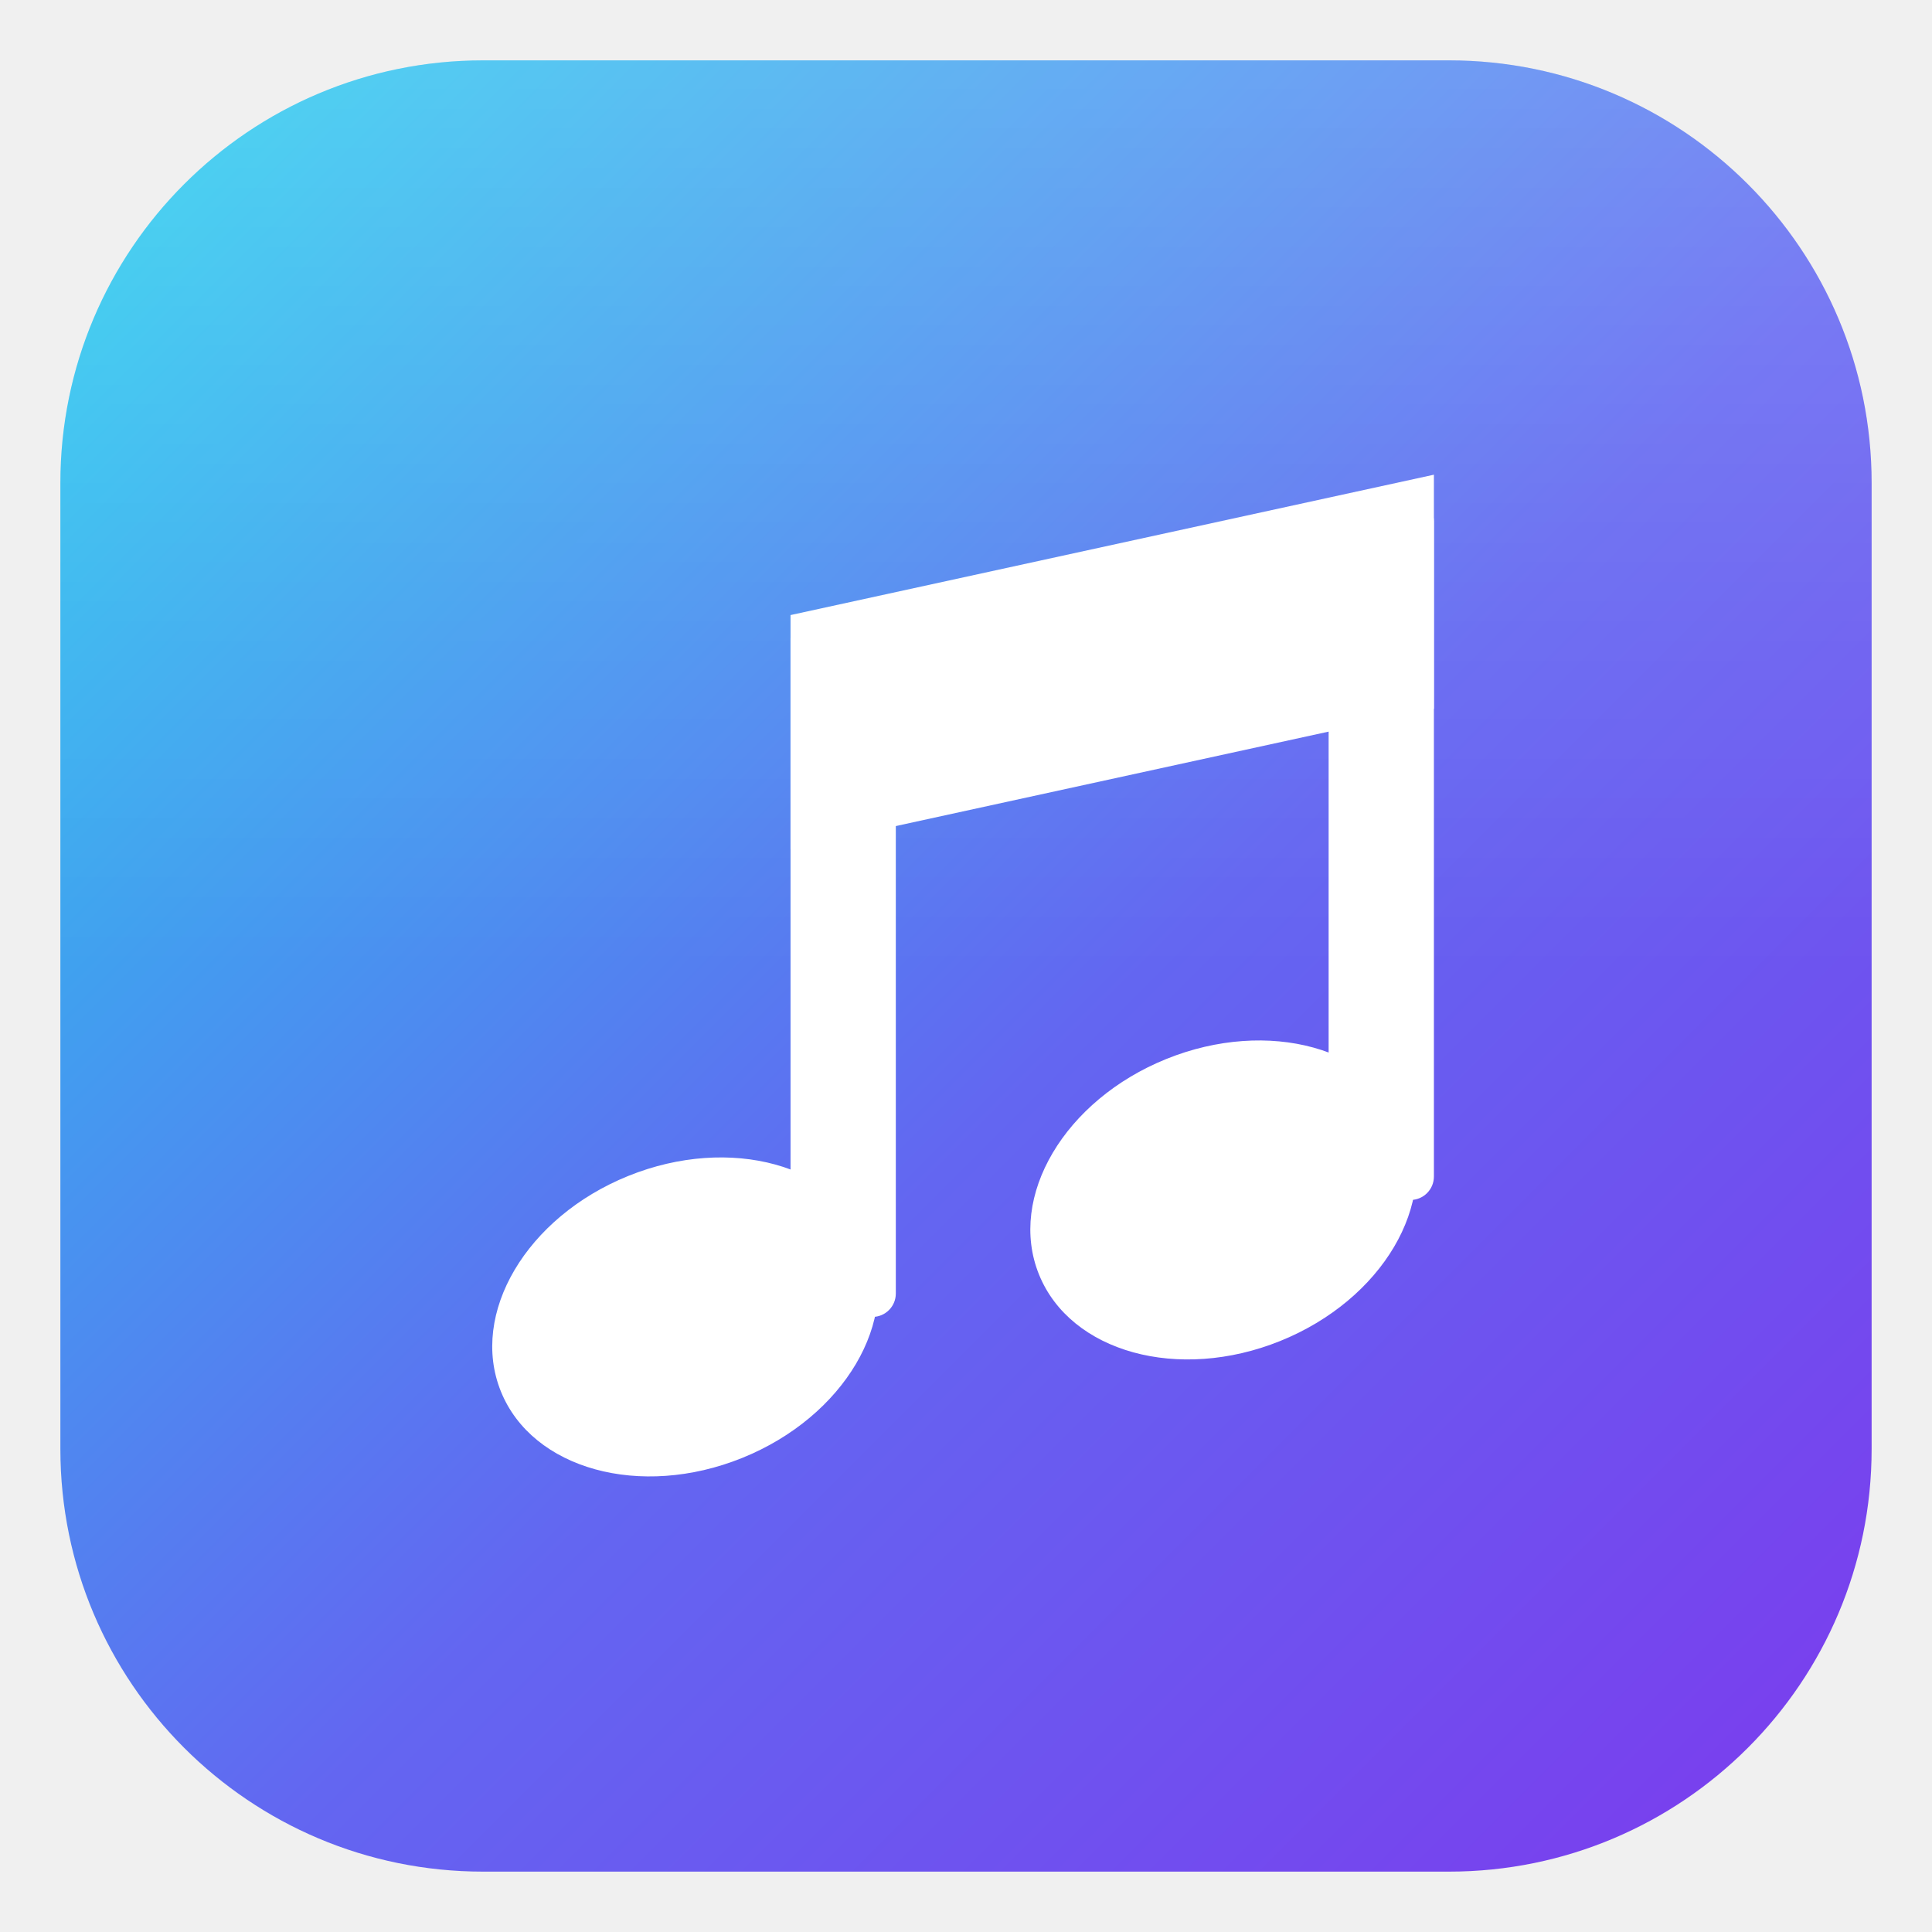
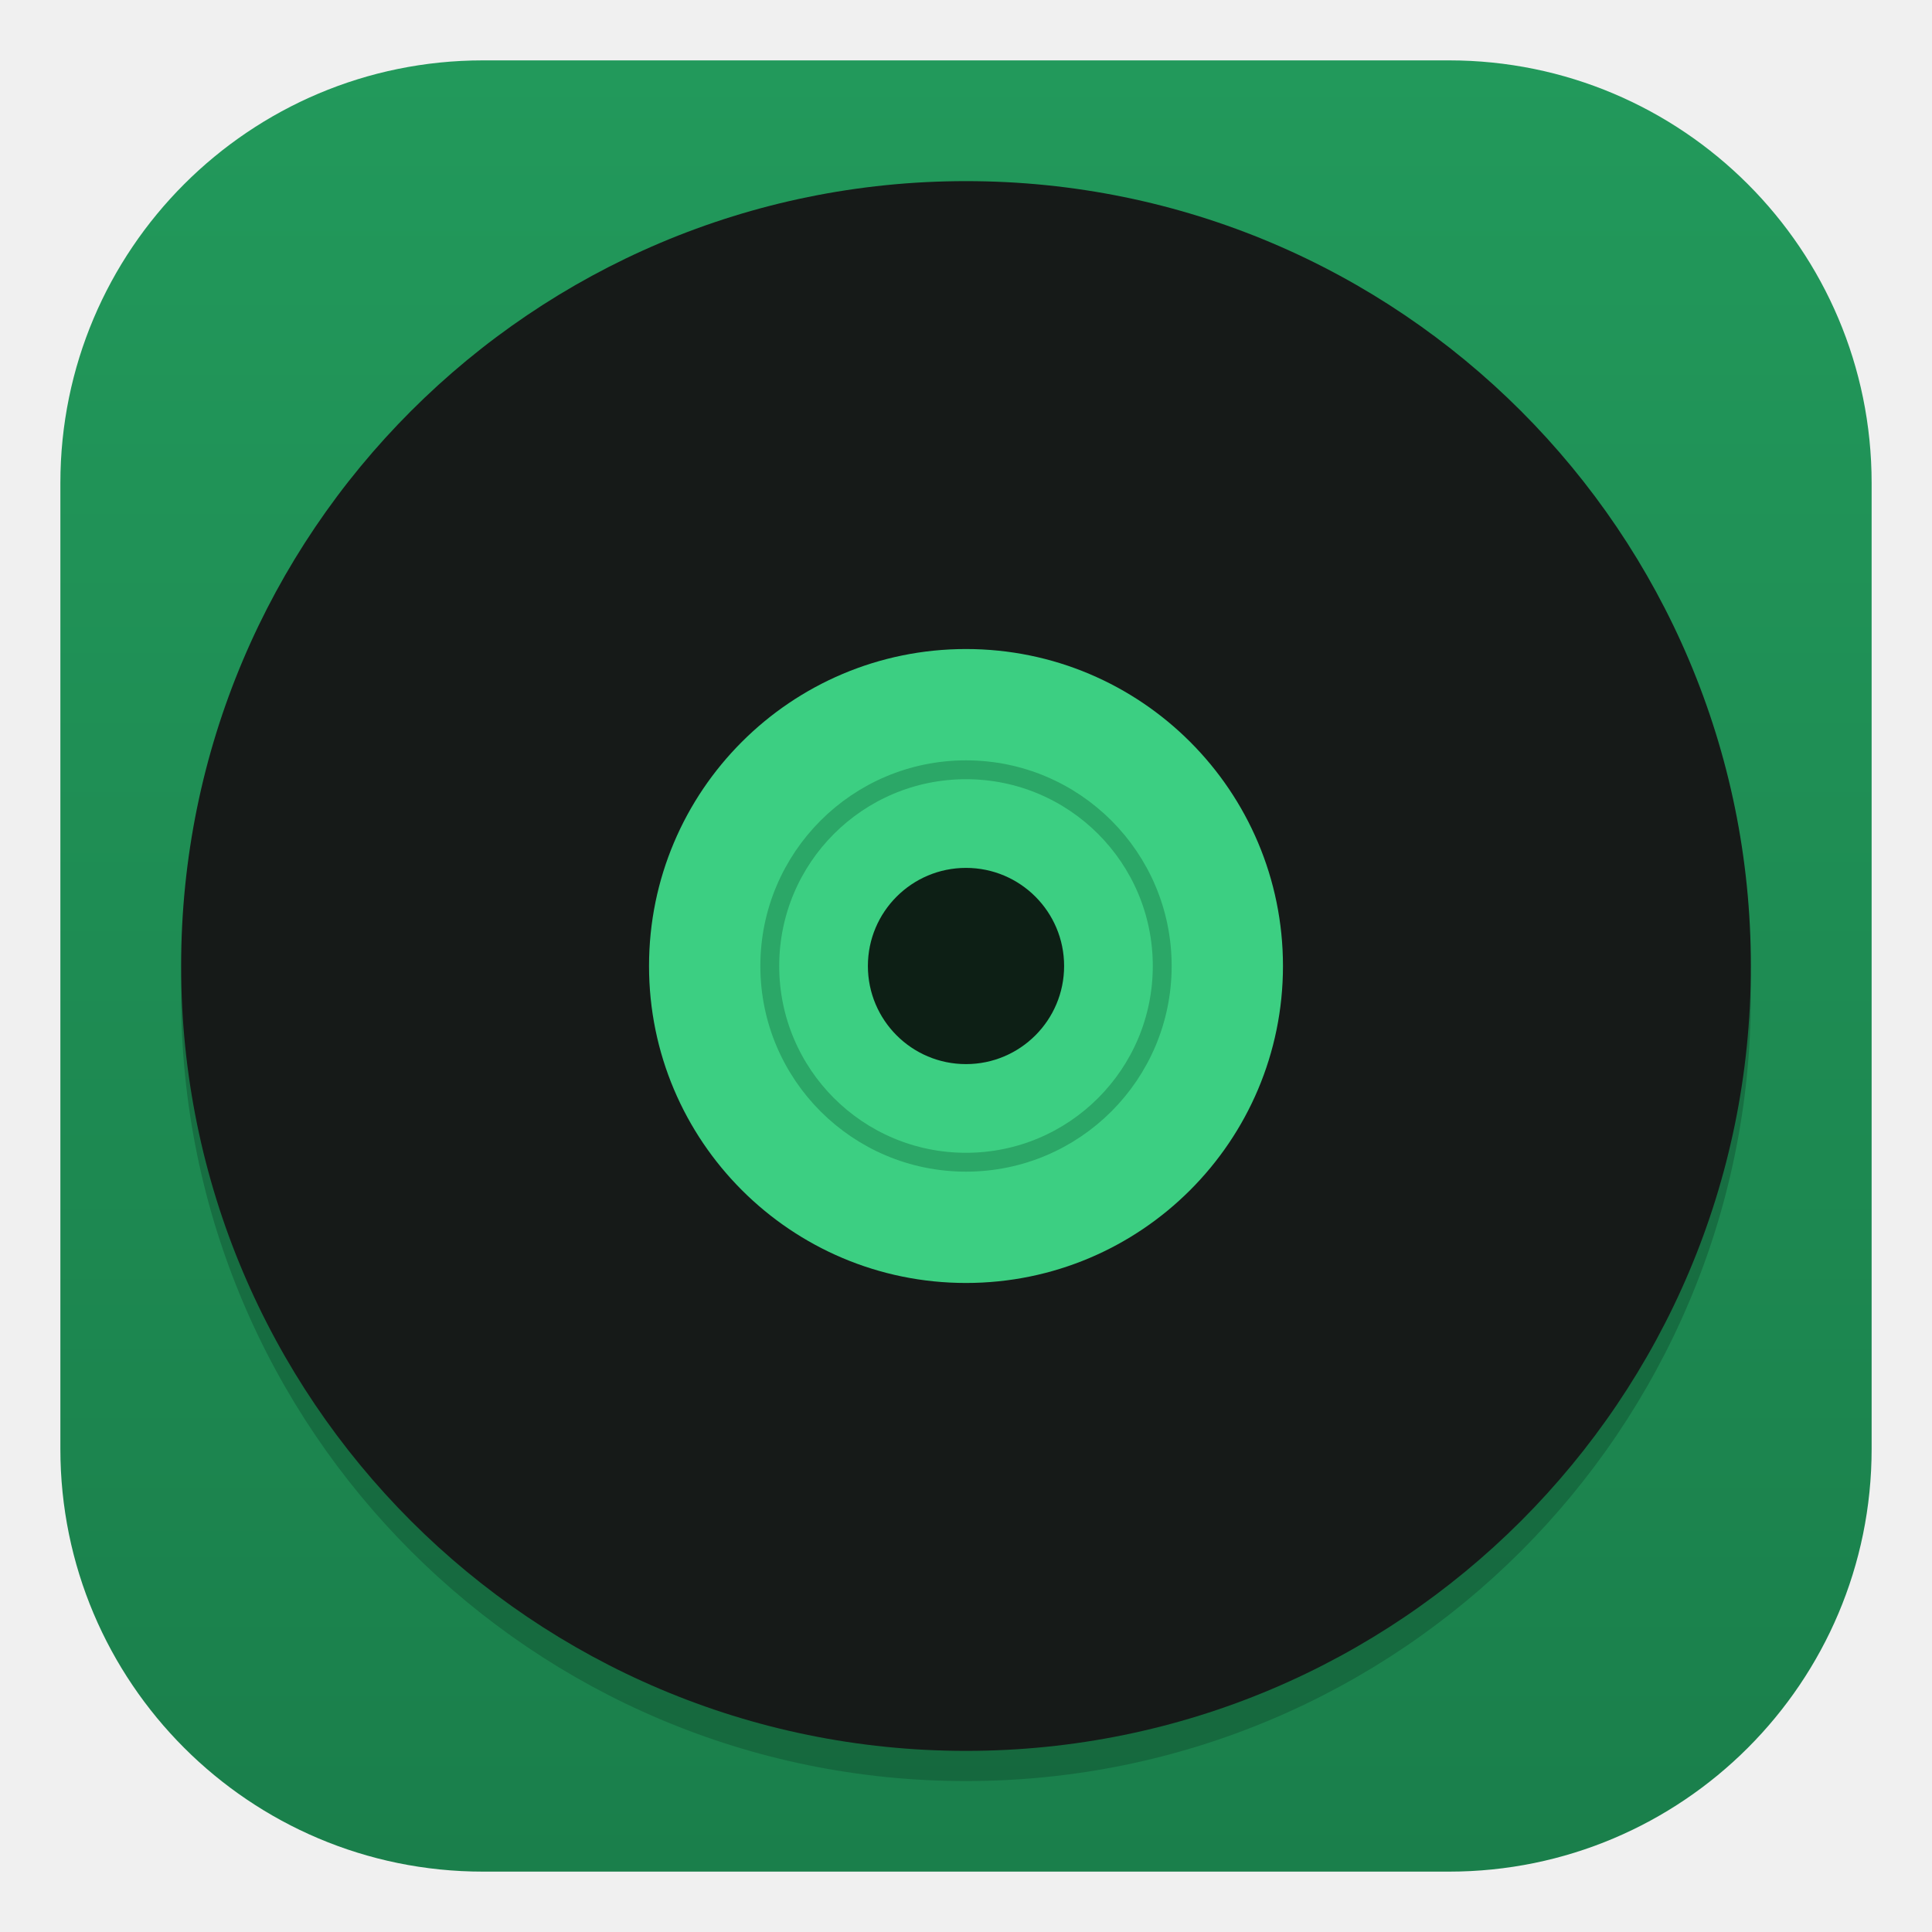
<svg xmlns="http://www.w3.org/2000/svg" width="256" height="256" viewBox="0 0 256 256">
  <defs>
-     <linearGradient id="bg" x1="0" y1="0" x2="1" y2="1">
-       <stop offset="0" stop-color="#22d3ee" />
-       <stop offset="0.55" stop-color="#6366f1" />
-       <stop offset="1" stop-color="#7c3aed" />
+     <linearGradient id="bg" x1="0" y1="0" x2="0" y2="1">
+       <stop offset="0" stop-color="#22995b" />
+       <stop offset="1" stop-color="#1a7f4b" />
    </linearGradient>
-     <linearGradient id="gloss" x1="0" y1="0" x2="0" y2="1">
-       <stop offset="0" stop-color="#fff" stop-opacity="0.18" />
-       <stop offset="0.5" stop-color="#fff" stop-opacity="0" />
-     </linearGradient>
+     <radialGradient id="shine" cx="128" cy="128" r="104" gradientUnits="userSpaceOnUse">
+       <stop offset="0.3" stop-color="#fff" stop-opacity="0" />
+       <stop offset="1" stop-color="#fff" stop-opacity="0.16" />
+     </radialGradient>
  </defs>
  <rect x="8" y="8" width="240" height="240" rx="56" fill="url(#bg)" />
-   <rect x="8" y="8" width="240" height="240" rx="56" fill="url(#gloss)" />
-   <g transform="translate(128 128) scale(1.55) translate(-132 -126)">
-     <ellipse cx="108" cy="156" rx="17" ry="13" transform="rotate(-22 108 156)" fill="#fff" />
-     <ellipse cx="154" cy="146" rx="17" ry="13" transform="rotate(-22 154 146)" fill="#fff" />
-     <rect x="117" y="96" width="9" height="60" rx="2" fill="#fff" />
-     <rect x="163" y="86" width="9" height="60" rx="2" fill="#fff" />
-     <path d="M117,96 L172,84 L172,104 L117,116 Z" fill="#fff" />
-   </g>
+   <circle cx="128" cy="132" r="104" fill="#0b3d24" opacity="0.35" />
+   <circle cx="128" cy="128" r="104" fill="#161a18" />
+   <circle cx="128" cy="128" r="42" fill="#3ccf82" />
+   <circle cx="128" cy="128" r="26.0" fill="none" stroke="#1a7f4b" stroke-width="2.5" opacity="0.5" />
+   <circle cx="128" cy="128" r="13" fill="#0d1f15" />
</svg>
